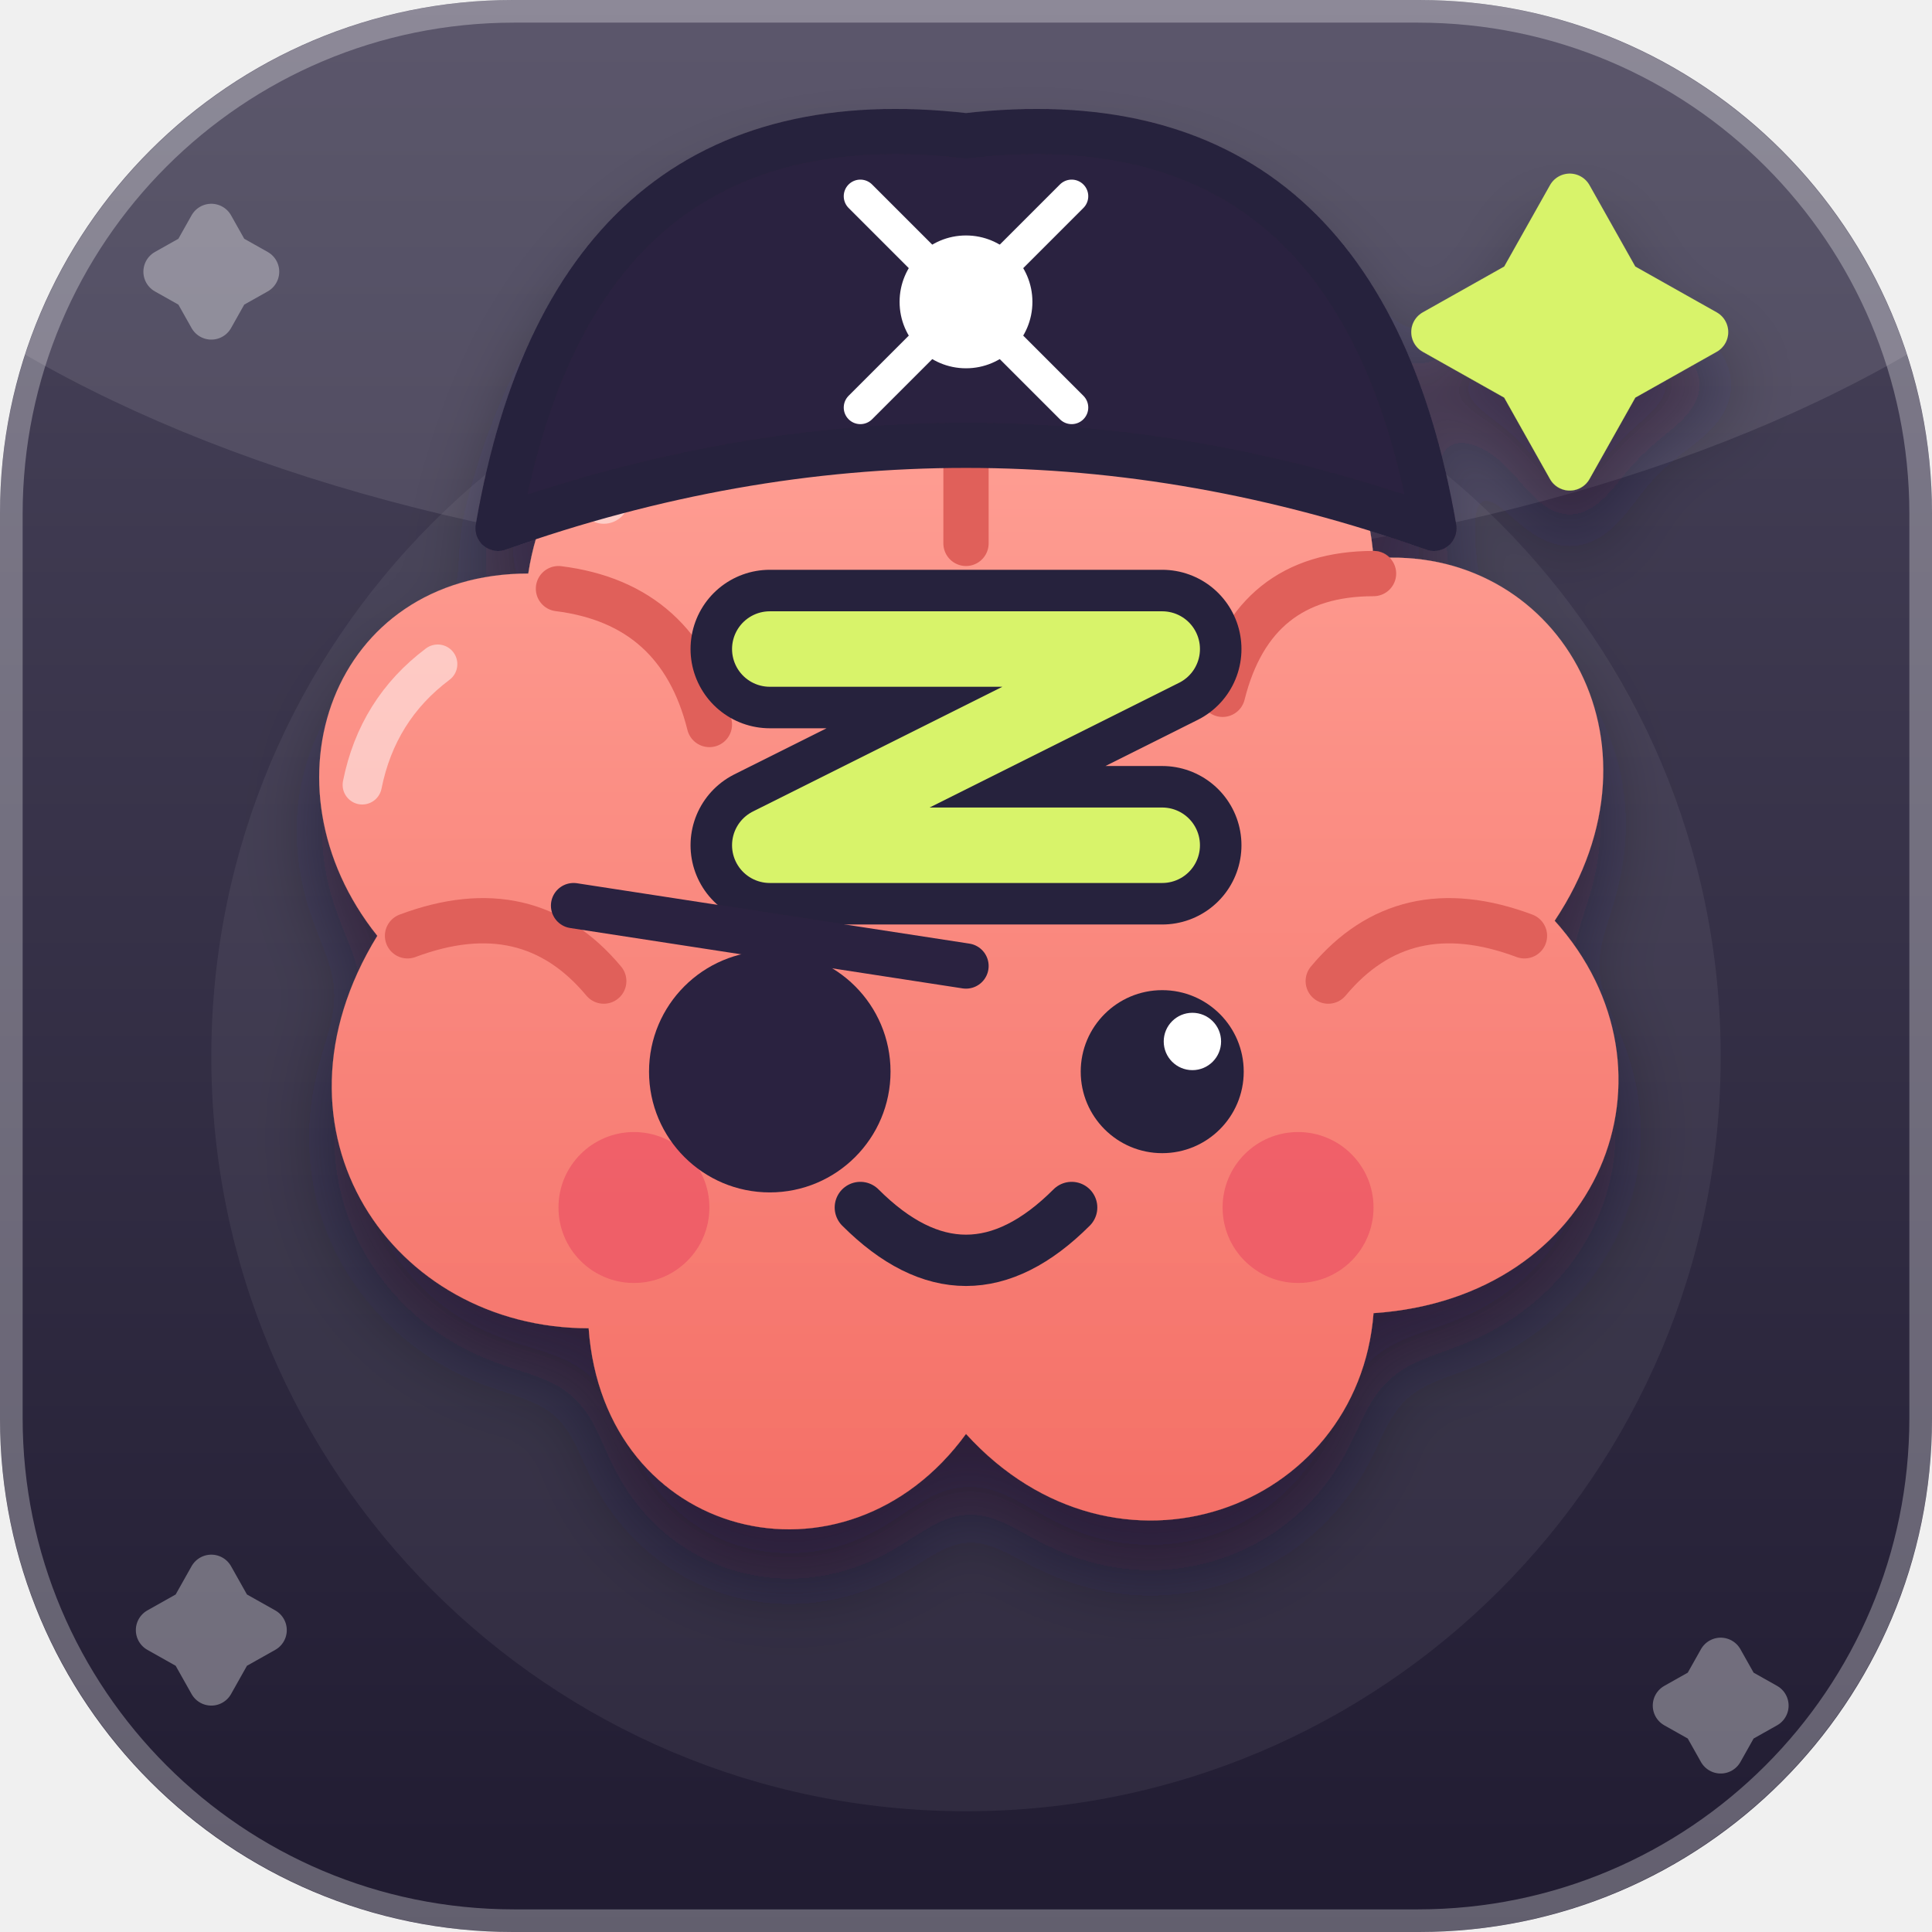
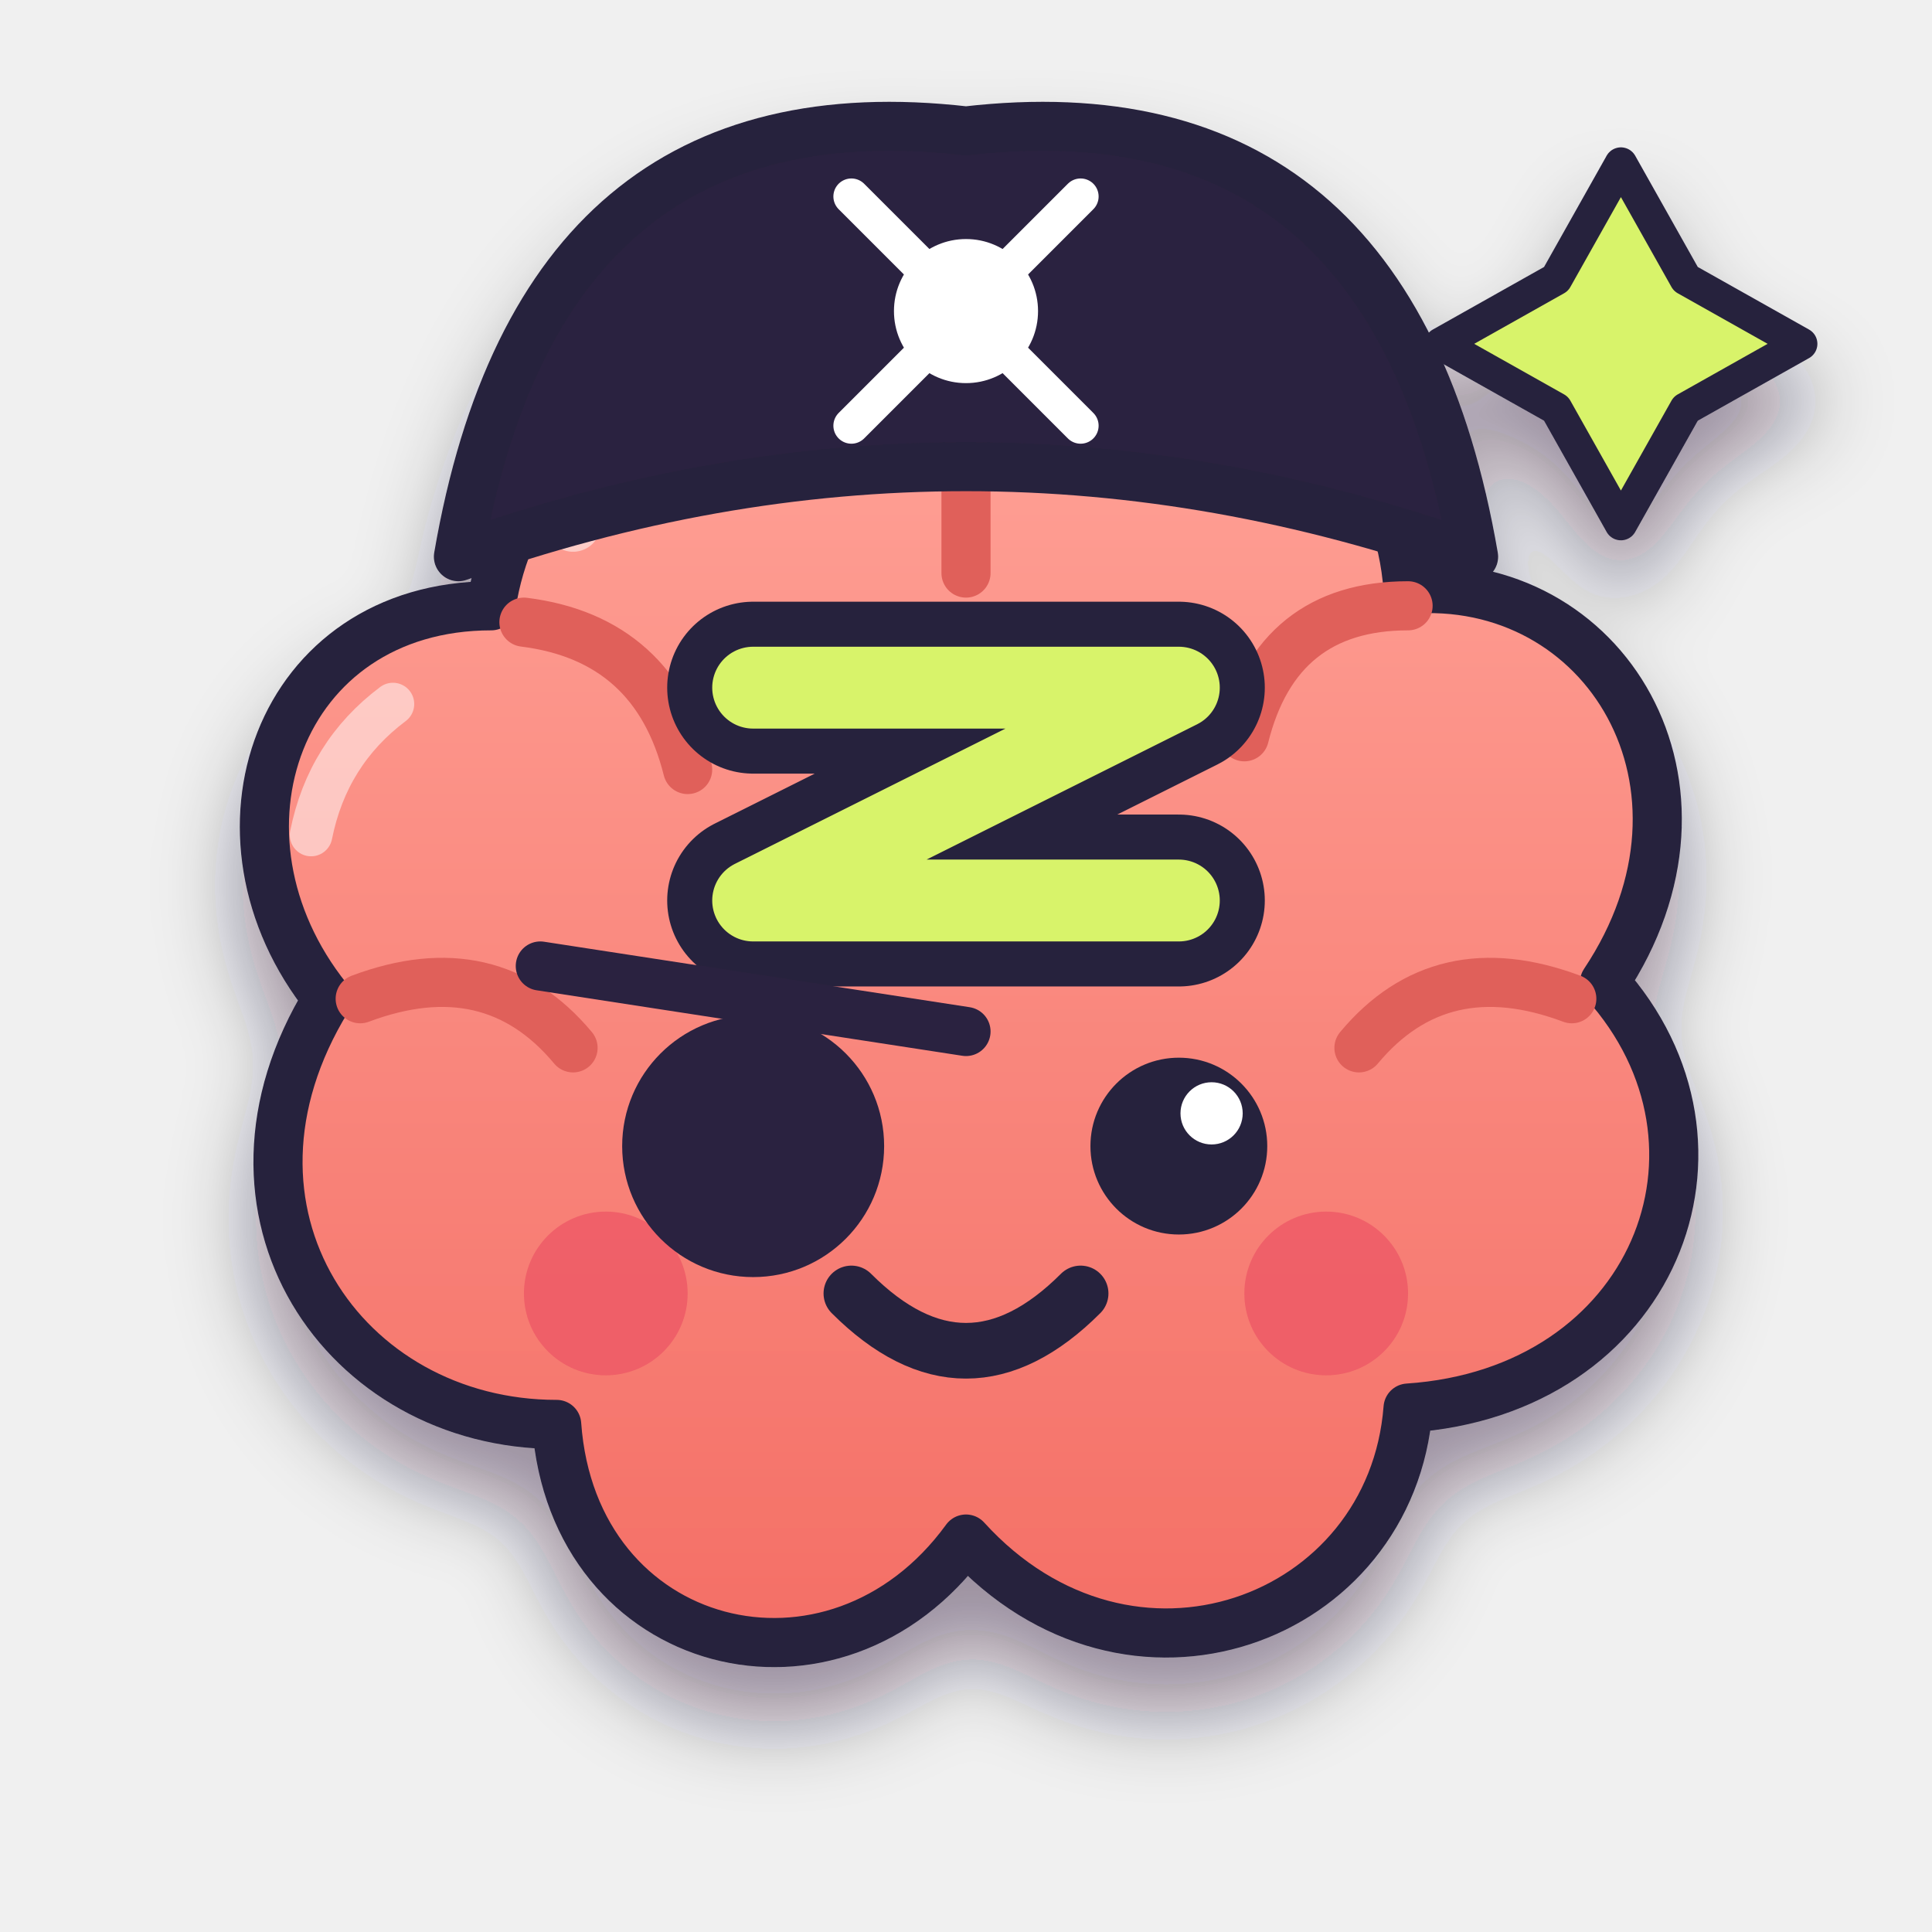
- <svg xmlns="http://www.w3.org/2000/svg" viewBox="0 0 128 128" fill="none" stroke-linecap="round" stroke-linejoin="round">
-   <style>.tw,.sh,.bk,.zp{transform-box:fill-box;transform-origin:center;animation:2s cubic-bezier(.34,1.56,.64,1) infinite}.tw{animation-name:tw;animation-duration:2.4s}@keyframes tw{0%,100%{transform:scale(.7) rotate(0);opacity:.75}50%{transform:scale(1.4) rotate(45deg);opacity:1}}.sh{animation-name:sh;animation-duration:6s;animation-timing-function:ease-in-out}@keyframes sh{0%,70%{transform:translateX(0)}100%{transform:translateX(210px)}}.bk{animation-name:bk;animation-duration:5s}@keyframes bk{92%{transform:scaleY(1)}95%{transform:scaleY(.1)}98%{transform:scaleY(1)}}.zp{animation-name:zp;animation-duration:6s}@keyframes zp{0%,84%,100%{transform:rotate(0) scale(1)}88%{transform:rotate(-6deg) scale(1.12)}92%{transform:rotate(5deg) scale(1.06)}}@media(prefers-reduced-motion:reduce){*{animation:none!important}}</style>
+ <svg xmlns="http://www.w3.org/2000/svg" viewBox="5 1 118 118" fill="none" stroke-linecap="round" stroke-linejoin="round">
+   <style>.tw,.bk,.zp{transform-box:fill-box;transform-origin:center;animation:2s cubic-bezier(.34,1.56,.64,1) infinite}.tw{animation-name:tw;animation-duration:2.4s}@keyframes tw{0%,100%{transform:scale(.7) rotate(0);opacity:.75}50%{transform:scale(1.4) rotate(45deg);opacity:1}}.bk{animation-name:bk;animation-duration:5s}@keyframes bk{92%{transform:scaleY(1)}95%{transform:scaleY(.1)}98%{transform:scaleY(1)}}.zp{animation-name:zp;animation-duration:6s}@keyframes zp{0%,84%,100%{transform:rotate(0) scale(1)}88%{transform:rotate(-6deg) scale(1.12)}92%{transform:rotate(5deg) scale(1.06)}}@media(prefers-reduced-motion:reduce){*{animation:none!important}}</style>
  <defs>
-     <linearGradient id="z-b" x1="0" y1="0" x2="0" y2="1">
-       <stop offset="0" stop-color="#4a455c" />
-       <stop offset="1" stop-color="#201b31" />
-     </linearGradient>
    <linearGradient id="z-r" x1="0" y1="0" x2="0" y2="1">
      <stop offset="0" stop-color="#ffa196" />
      <stop offset="1" stop-color="#f46f66" />
    </linearGradient>
-     <clipPath id="z-c">
-       <rect width="128" height="128" rx="34" />
-     </clipPath>
    <filter id="z-s" x="-20%" y="-20%" width="140%" height="140%">
      <feDropShadow dx="0" dy="3.5" stdDeviation="2.5" flood-color="#140c28" flood-opacity=".4" />
    </filter>
  </defs>
-   <rect width="128" height="128" rx="34" fill="url(#z-b)" />
-   <g clip-path="url(#z-c)">
-     <ellipse cx="64" cy="-6" rx="84" ry="44" fill="#fff" fill-opacity=".1" />
-     <circle cx="64" cy="70" r="50" fill="#fff" fill-opacity=".06" />
-     <g opacity=".35">
-       <path d="M14 104.5L15.26 106.74L17.5 108L15.26 109.26L14 111.5L12.74 109.26L10.5 108L12.74 106.74Z" fill="#fff" stroke="#fff" stroke-width="3" />
+   <g filter="url(#z-s)">
+     <g>
+       <path d="M63 29C52 19 37 25 35 38C22 38 17 52 25 62C17 75 26 88 39 88C40 102 56 106 64 95C74 106 90 100 91 87C106 86 112 71 103 61C111 49 103 36 91 37C90 23 74 20 63 29Z" fill="url(#z-r)" stroke="#28223d" stroke-width="3" />
+       <path d="M37 39q8 1 10 9M27 62q8-3 13 3M91 38q-8 0-10 8M101 62q-8-3-13 3M64 29v7" stroke="#e0605a" stroke-width="3" fill="none" />
+       <path d="M40 33q5-8 14-8" stroke="#fff" stroke-opacity=".5" stroke-width="3.4" fill="none" />
+       <path d="M24 52q1-5 5-8" stroke="#fff" stroke-opacity=".5" stroke-width="2.6" fill="none" />
+       <g class="zp">
+         <path d="M51 43H77L51 56H77" stroke="#28223d" stroke-width="10.5" fill="none" />
+         <path d="M51 43H77L51 56H77" stroke="#d8f36a" stroke-width="5" fill="none" />
+       </g>
+       <g class="bk">
+         <circle cx="51" cy="71" r="5.4" fill="#28223d" />
+         <circle cx="53" cy="69" r="1.9" fill="#fff" />
+         <circle cx="77" cy="71" r="5.4" fill="#28223d" />
+         <circle cx="79" cy="69" r="1.9" fill="#fff" />
+       </g>
+       <circle cx="42" cy="80" r="5" fill="#e8475f" fill-opacity=".55" />
+       <circle cx="86" cy="80" r="5" fill="#e8475f" fill-opacity=".55" />
+       <path d="M57 80q7 7 14 0" stroke="#28223d" stroke-width="3.4" fill="none" />
+       <path d="M33 35Q38 6 64 9Q90 6 95 35Q64 24 33 35Z" fill="#2b2140" stroke="#28223d" stroke-width="3" />
+       <circle cx="64" cy="20" r="4.4" fill="#fff" />
+       <path d="M57 27L71 13M57 13L71 27" stroke="#fff" stroke-width="2.2" fill="none" />
+       <path d="M38 60L64 64" stroke="#2b2140" stroke-width="3" fill="none" />
+       <circle cx="51" cy="71" r="8" fill="#2b2140" />
    </g>
-     <g opacity=".35">
-       <path d="M114 110L115.08 111.92L117 113L115.08 114.08L114 116L112.92 114.08L111 113L112.92 111.92Z" fill="#fff" stroke="#fff" stroke-width="3" />
-     </g>
-     <g opacity=".35">
-       <path d="M14 15L15.08 16.92L17 18L15.08 19.08L14 21L12.92 19.08L11 18L12.92 16.92Z" fill="#fff" stroke="#fff" stroke-width="3" />
-     </g>
-     <g filter="url(#z-s)">
-       <g>
-         <path d="M63 29C52 19 37 25 35 38C22 38 17 52 25 62C17 75 26 88 39 88C40 102 56 106 64 95C74 106 90 100 91 87C106 86 112 71 103 61C111 49 103 36 91 37C90 23 74 20 63 29Z" fill="url(#z-r)" />
-         <path d="M37 39q8 1 10 9M27 62q8-3 13 3M91 38q-8 0-10 8M101 62q-8-3-13 3M64 29v7" stroke="#e0605a" stroke-width="3" fill="none" />
-         <path d="M40 33q5-8 14-8" stroke="#fff" stroke-opacity=".5" stroke-width="3.4" fill="none" />
-         <path d="M24 52q1-5 5-8" stroke="#fff" stroke-opacity=".5" stroke-width="2.6" fill="none" />
-         <g class="zp">
-           <path d="M51 43H77L51 56H77" stroke="#28223d" stroke-width="10.5" fill="none" />
-           <path d="M51 43H77L51 56H77" stroke="#d8f36a" stroke-width="5" fill="none" />
-         </g>
-         <g class="bk">
-           <circle cx="51" cy="71" r="5.4" fill="#28223d" />
-           <circle cx="53" cy="69" r="1.9" fill="#fff" />
-           <circle cx="77" cy="71" r="5.4" fill="#28223d" />
-           <circle cx="79" cy="69" r="1.9" fill="#fff" />
-         </g>
-         <circle cx="42" cy="80" r="5" fill="#e8475f" fill-opacity=".55" />
-         <circle cx="86" cy="80" r="5" fill="#e8475f" fill-opacity=".55" />
-         <path d="M57 80q7 7 14 0" stroke="#28223d" stroke-width="3.4" fill="none" />
-         <path d="M33 35Q38 6 64 9Q90 6 95 35Q64 24 33 35Z" fill="#2b2140" stroke="#28223d" stroke-width="3" />
-         <circle cx="64" cy="20" r="4.4" fill="#fff" />
-         <path d="M57 27L71 13M57 13L71 27" stroke="#fff" stroke-width="2.2" fill="none" />
-         <path d="M38 60L64 64" stroke="#2b2140" stroke-width="3" fill="none" />
-         <circle cx="51" cy="71" r="8" fill="#2b2140" />
-       </g>
-       <g class="tw">
-         <path d="M104 13L107.24 18.76L113 22L107.24 25.24L104 31L100.76 25.24L95 22L100.76 18.76Z" fill="#d8f36a" stroke="#d8f36a" stroke-width="3" />
-       </g>
-     </g>
-     <g class="sh">
-       <path d="M-34 -8H-14L-54 136H-74Z" fill="#fff" fill-opacity=".2" />
+     <g class="tw">
+       <path d="M104 11L107.96 18.04L115 22L107.96 25.96L104 33L100.04 25.96L93 22L100.04 18.04Z" fill="#d8f36a" stroke="#28223d" stroke-width="2" />
    </g>
  </g>
-   <rect x=".75" y=".75" width="126.5" height="126.5" rx="33.3" stroke="#fff" stroke-opacity=".3" stroke-width="1.5" />
</svg>
